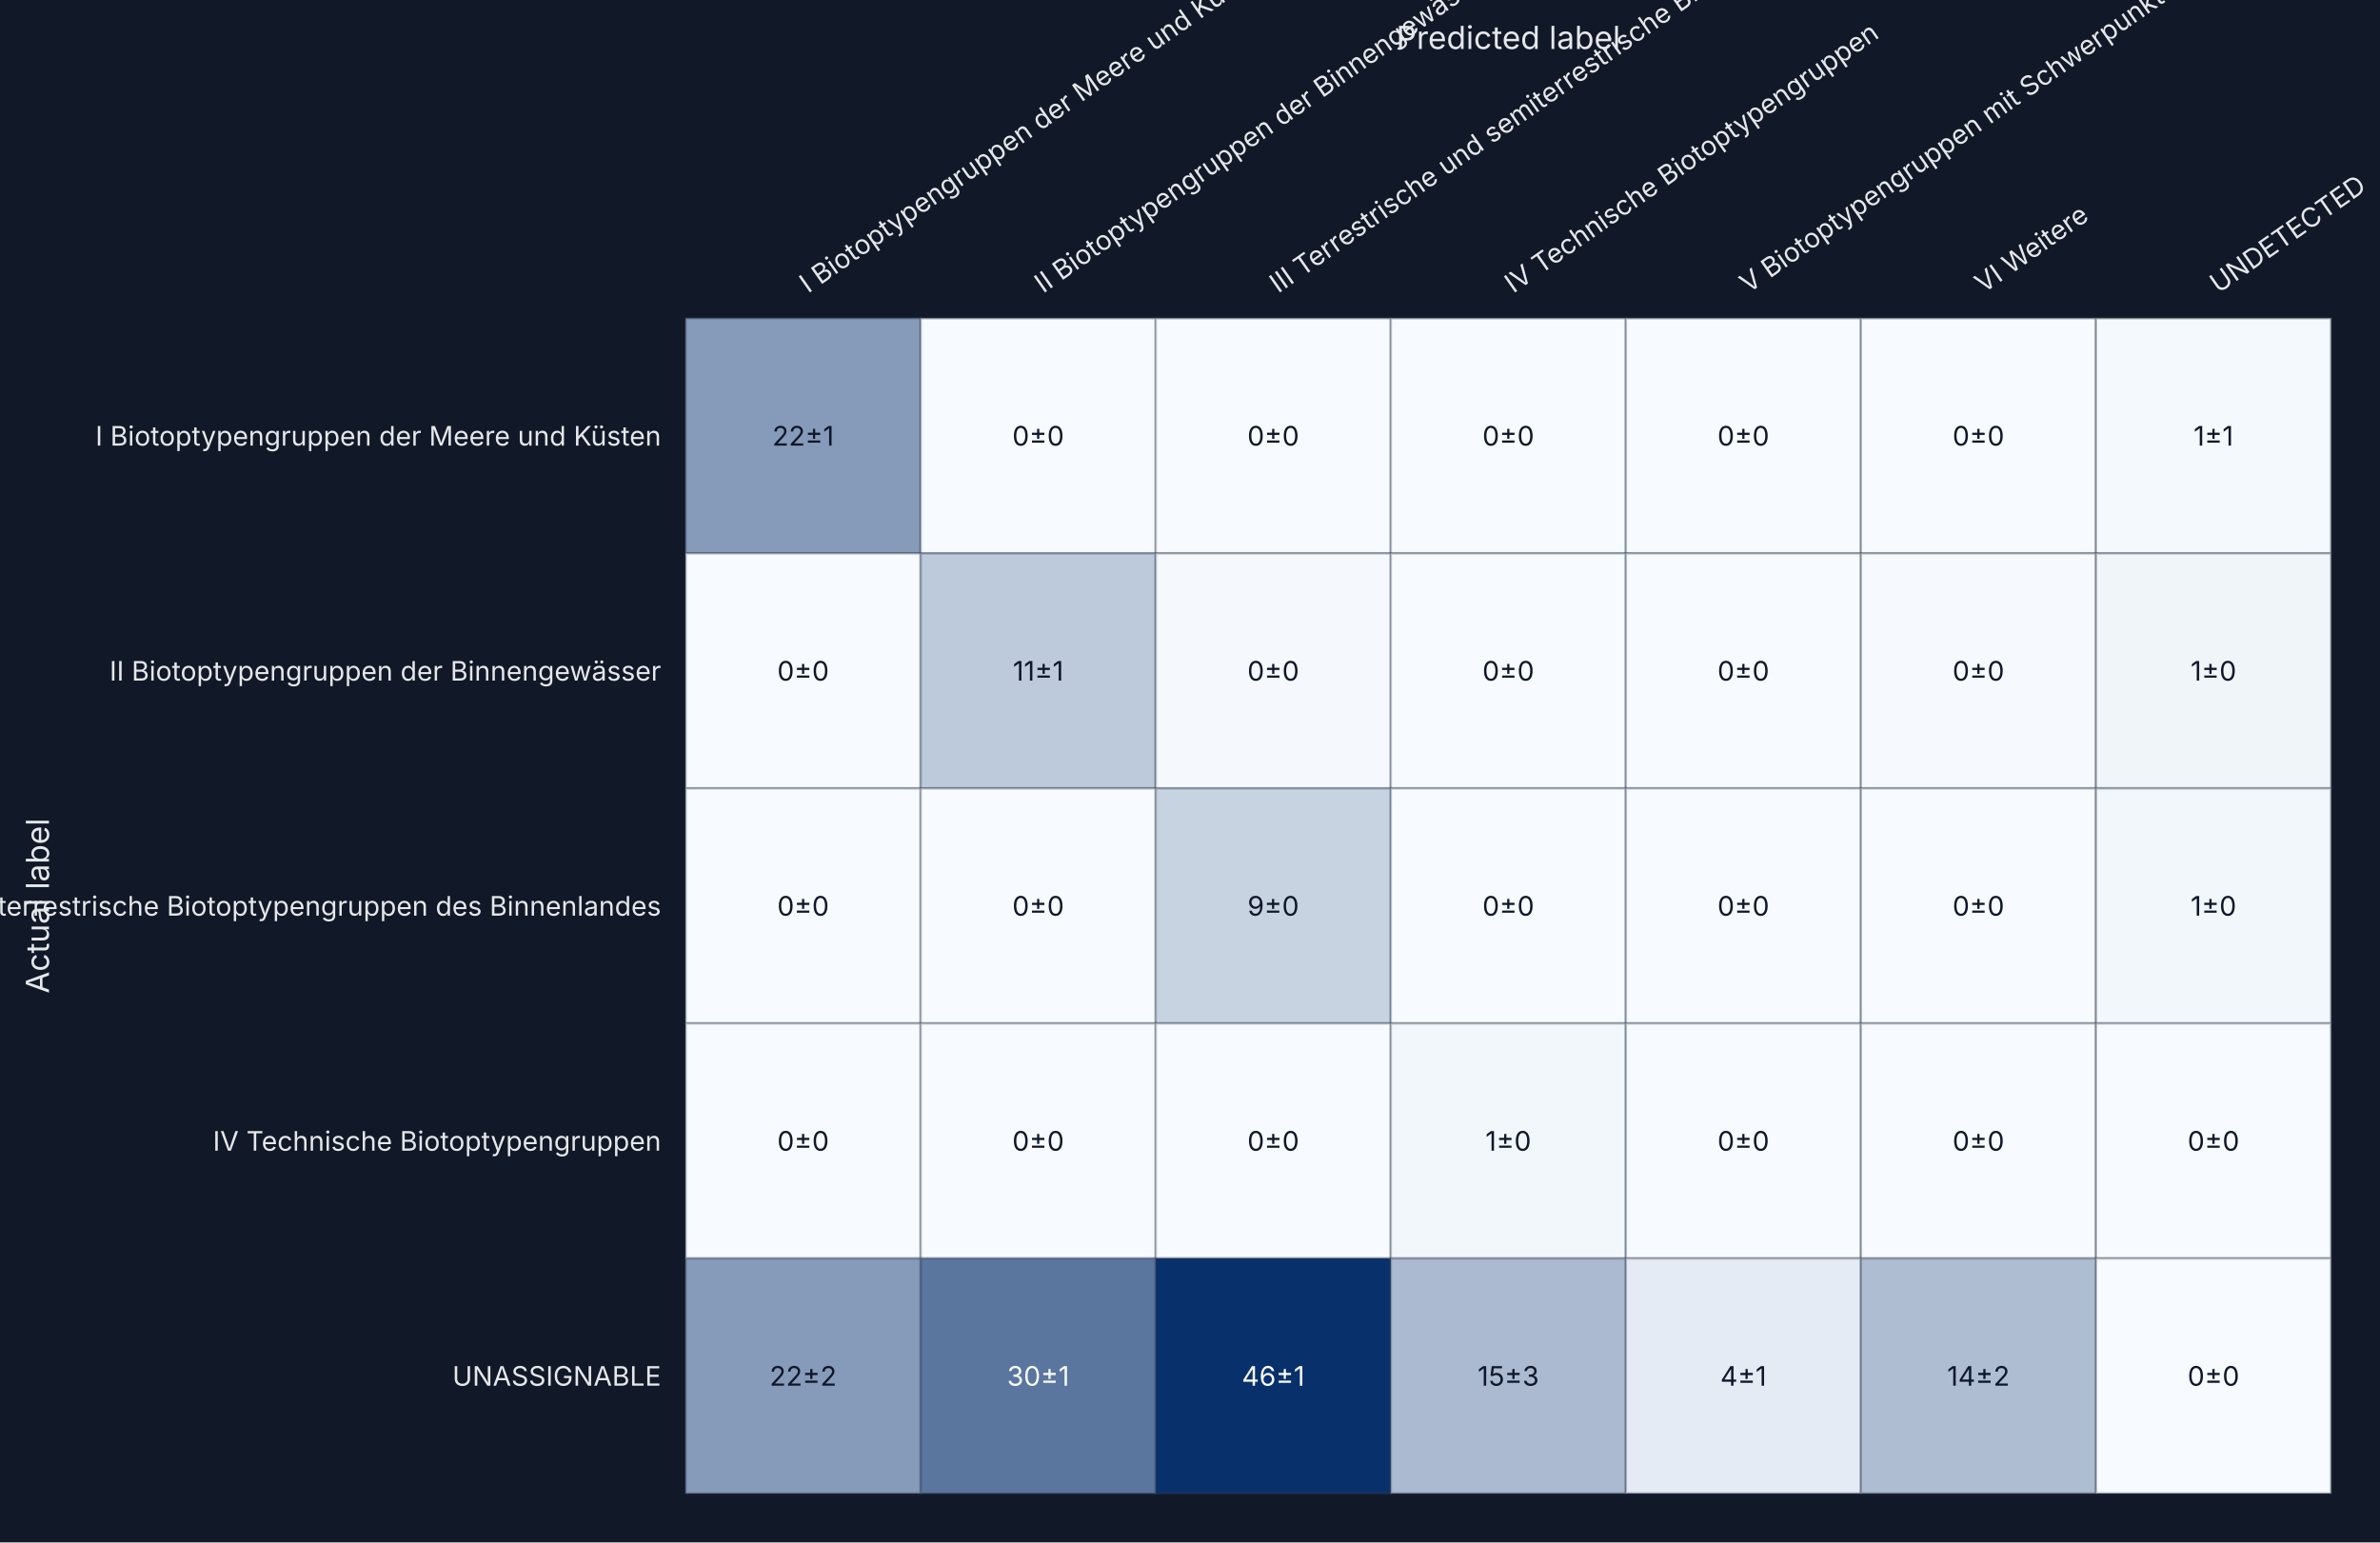
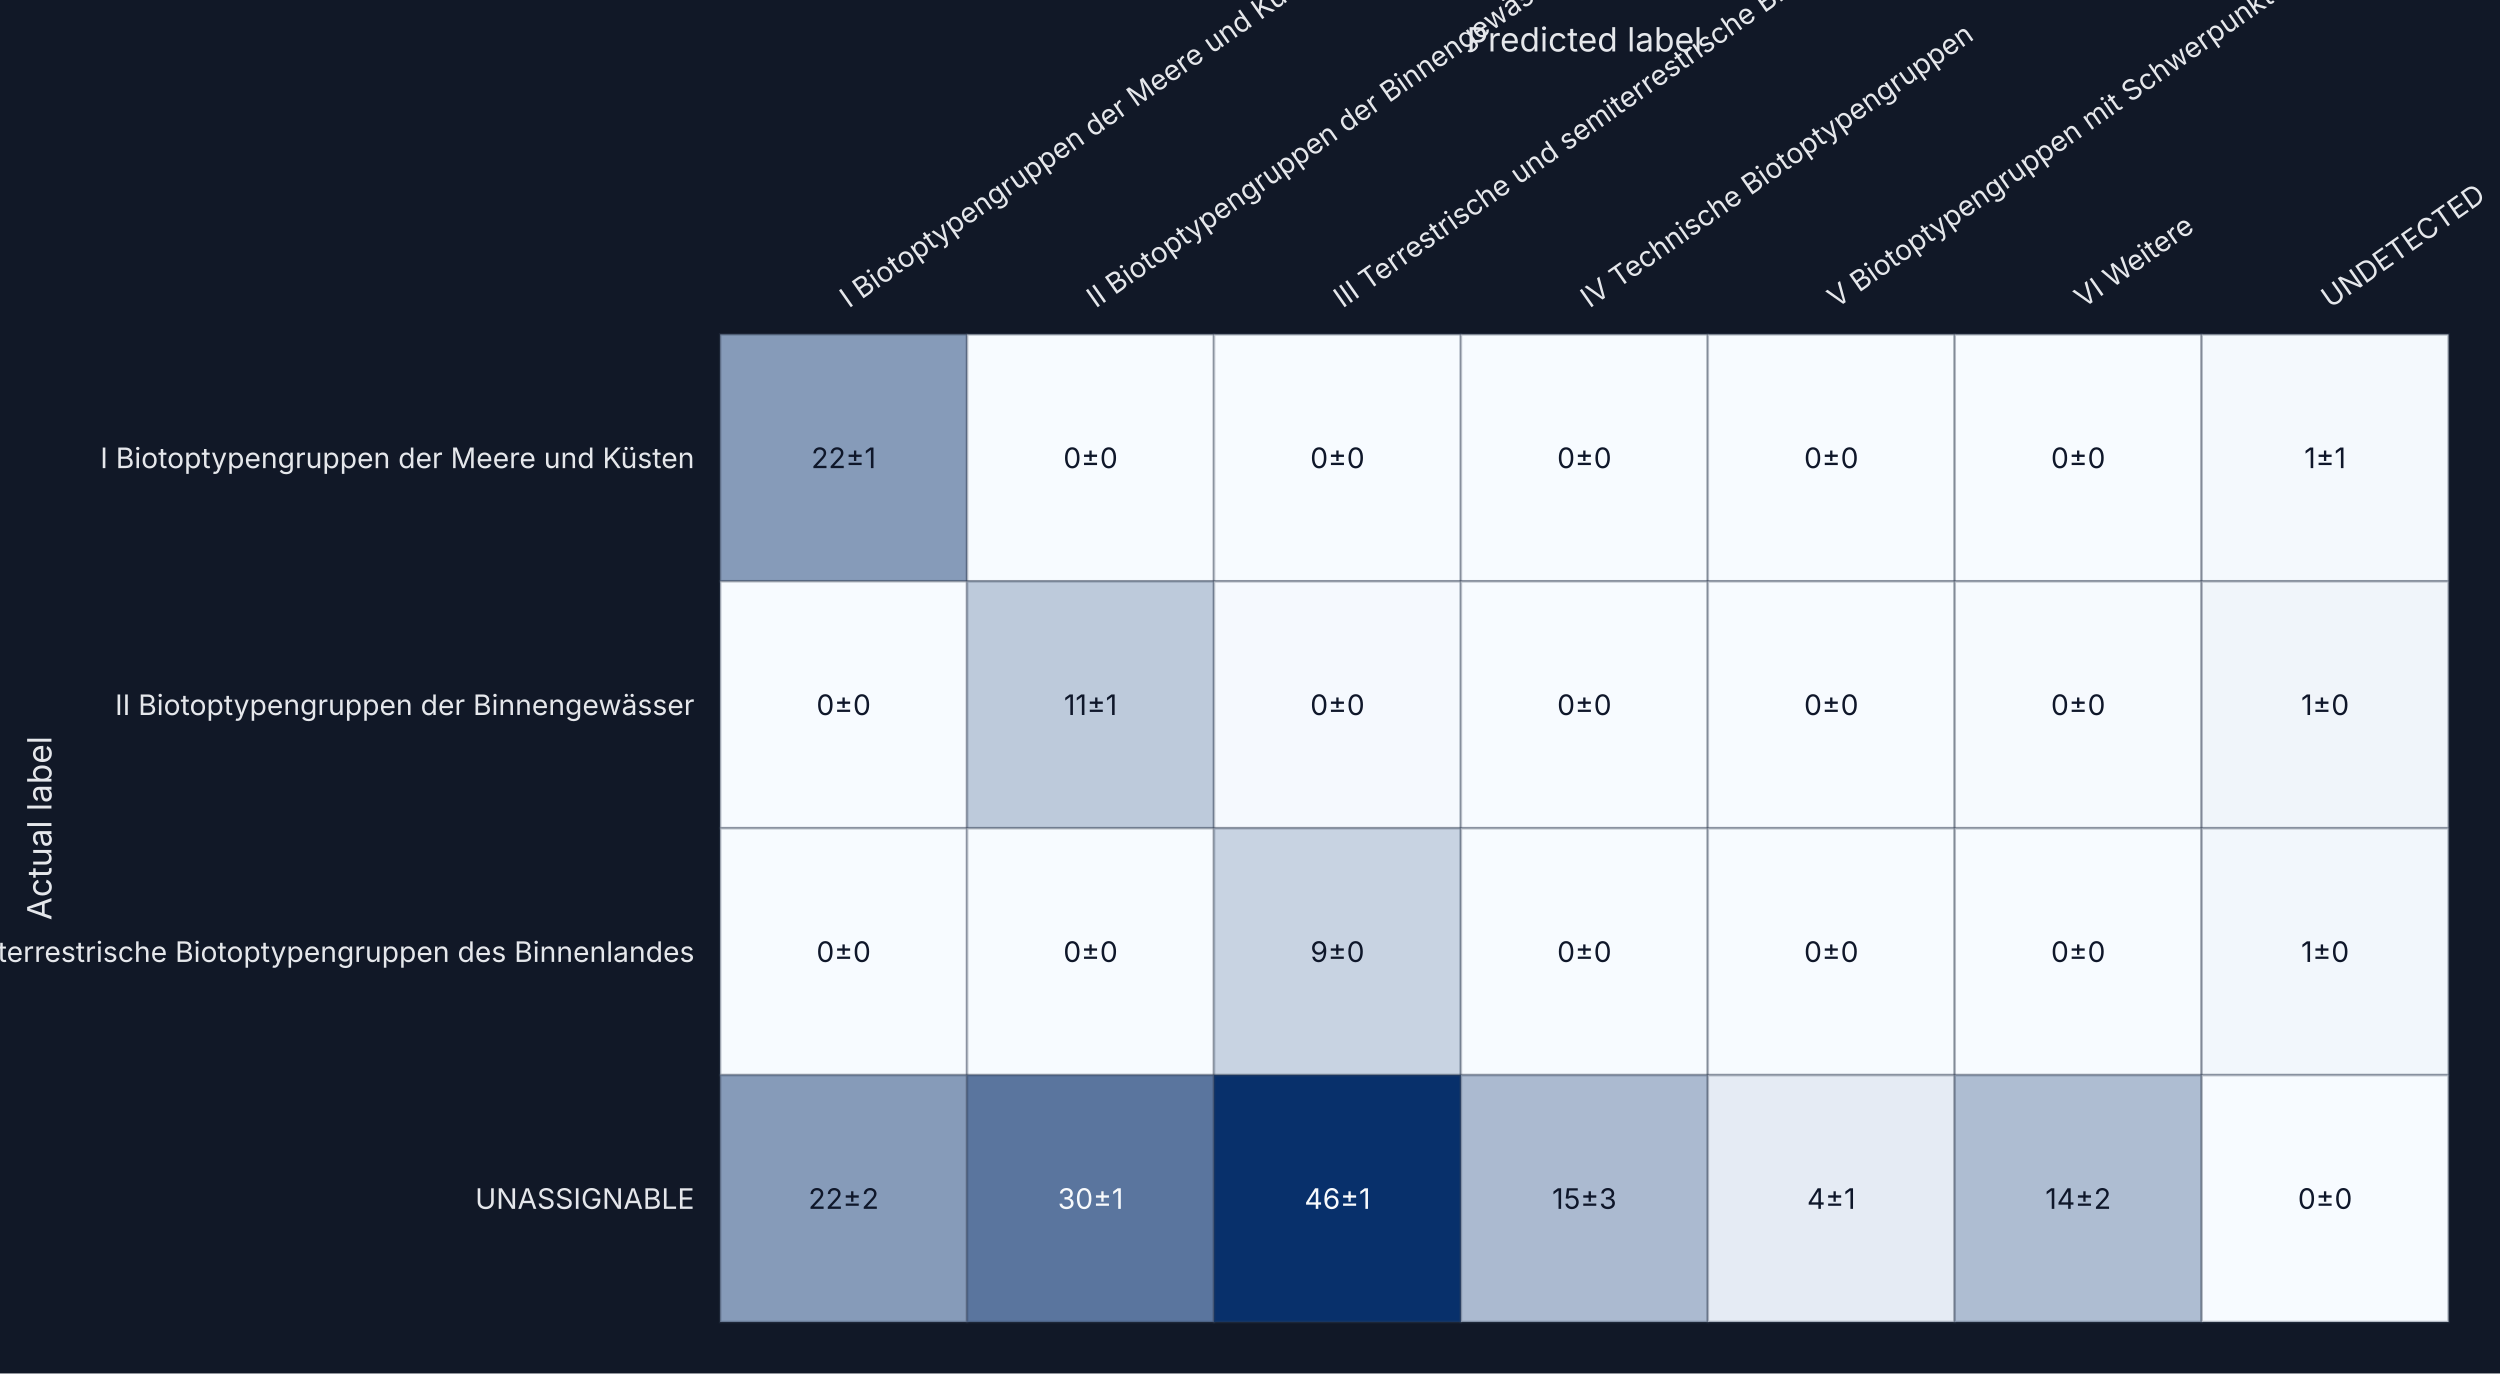
- <svg xmlns="http://www.w3.org/2000/svg" width="972" height="630" viewBox="0 0 972 630" style="color: rgb(229, 231, 235); font-family: Inter, Arial, sans-serif; background-color: rgba(0, 0, 0, 0);">
-   <rect x="0" y="0" width="972" height="630" fill="rgb(17, 24, 39)" />
+ <svg xmlns="http://www.w3.org/2000/svg" width="972" height="534" viewBox="0 0 972 534" style="color: rgb(229, 231, 235); font-family: Inter, Arial, sans-serif; background-color: rgba(0, 0, 0, 0);">
+   <rect x="0" y="0" width="972" height="534" fill="rgb(17, 24, 39)" />
  <text x="616" y="20" text-anchor="middle" fill="currentColor" font-size="13">Predicted label</text>
-   <text x="20" y="370" transform="rotate(-90 20 370)" text-anchor="middle" fill="currentColor" font-size="13">Actual label</text>
+   <text x="20" y="322" transform="rotate(-90 20 322)" text-anchor="middle" fill="currentColor" font-size="13">Actual label</text>
  <text x="270" y="182" text-anchor="end" fill="currentColor" font-size="11">I Biotoptypengruppen der Meere und Küsten</text>
  <text x="270" y="278" text-anchor="end" fill="currentColor" font-size="11">II Biotoptypengruppen der Binnengewässer</text>
  <text x="270" y="374" text-anchor="end" fill="currentColor" font-size="11">III Terrestrische und semiterrestrische Biotoptypengruppen des Binnenlandes</text>
-   <text x="270" y="470" text-anchor="end" fill="currentColor" font-size="11">IV Technische Biotoptypengruppen</text>
-   <text x="270" y="566" text-anchor="end" fill="currentColor" font-size="11">UNASSIGNABLE</text>
+   <text x="270" y="470" text-anchor="end" fill="currentColor" font-size="11">UNASSIGNABLE</text>
  <rect x="280" y="130" width="96" height="96" fill="rgb(134, 155, 185)" stroke="#33415555" stroke-width="1" style="cursor: crosshair;" />
  <text x="328" y="182" text-anchor="middle" fill="#0f172a" font-size="11">22±1</text>
  <rect x="376" y="130" width="96" height="96" fill="rgb(247, 251, 255)" stroke="#33415555" stroke-width="1" style="cursor: crosshair;" />
  <text x="424" y="182" text-anchor="middle" fill="#0f172a" font-size="11">0±0</text>
  <rect x="472" y="130" width="96" height="96" fill="rgb(247, 251, 255)" stroke="#33415555" stroke-width="1" style="cursor: crosshair;" />
  <text x="520" y="182" text-anchor="middle" fill="#0f172a" font-size="11">0±0</text>
  <rect x="568" y="130" width="96" height="96" fill="rgb(247, 251, 255)" stroke="#33415555" stroke-width="1" style="cursor: crosshair;" />
  <text x="616" y="182" text-anchor="middle" fill="#0f172a" font-size="11">0±0</text>
  <rect x="664" y="130" width="96" height="96" fill="rgb(247, 251, 255)" stroke="#33415555" stroke-width="1" style="cursor: crosshair;" />
  <text x="712" y="182" text-anchor="middle" fill="#0f172a" font-size="11">0±0</text>
  <rect x="760" y="130" width="96" height="96" fill="rgb(247, 251, 255)" stroke="#33415555" stroke-width="1" style="cursor: crosshair;" />
  <text x="808" y="182" text-anchor="middle" fill="#0f172a" font-size="11">0±0</text>
  <rect x="856" y="130" width="96" height="96" fill="rgb(244, 249, 253)" stroke="#33415555" stroke-width="1" style="cursor: crosshair;" />
  <text x="904" y="182" text-anchor="middle" fill="#0f172a" font-size="11">1±1</text>
  <rect x="280" y="226" width="96" height="96" fill="rgb(247, 251, 255)" stroke="#33415555" stroke-width="1" style="cursor: crosshair;" />
  <text x="328" y="278" text-anchor="middle" fill="#0f172a" font-size="11">0±0</text>
  <rect x="376" y="226" width="96" height="96" fill="rgb(189, 202, 219)" stroke="#33415555" stroke-width="1" style="cursor: crosshair;" />
  <text x="424" y="278" text-anchor="middle" fill="#0f172a" font-size="11">11±1</text>
  <rect x="472" y="226" width="96" height="96" fill="rgb(245, 249, 254)" stroke="#33415555" stroke-width="1" style="cursor: crosshair;" />
  <text x="520" y="278" text-anchor="middle" fill="#0f172a" font-size="11">0±0</text>
  <rect x="568" y="226" width="96" height="96" fill="rgb(247, 251, 255)" stroke="#33415555" stroke-width="1" style="cursor: crosshair;" />
  <text x="616" y="278" text-anchor="middle" fill="#0f172a" font-size="11">0±0</text>
  <rect x="664" y="226" width="96" height="96" fill="rgb(247, 251, 255)" stroke="#33415555" stroke-width="1" style="cursor: crosshair;" />
  <text x="712" y="278" text-anchor="middle" fill="#0f172a" font-size="11">0±0</text>
  <rect x="760" y="226" width="96" height="96" fill="rgb(246, 250, 254)" stroke="#33415555" stroke-width="1" style="cursor: crosshair;" />
  <text x="808" y="278" text-anchor="middle" fill="#0f172a" font-size="11">0±0</text>
  <rect x="856" y="226" width="96" height="96" fill="rgb(240, 245, 250)" stroke="#33415555" stroke-width="1" style="cursor: crosshair;" />
  <text x="904" y="278" text-anchor="middle" fill="#0f172a" font-size="11">1±0</text>
  <rect x="280" y="322" width="96" height="96" fill="rgb(247, 251, 255)" stroke="#33415555" stroke-width="1" style="cursor: crosshair;" />
  <text x="328" y="374" text-anchor="middle" fill="#0f172a" font-size="11">0±0</text>
  <rect x="376" y="322" width="96" height="96" fill="rgb(247, 251, 255)" stroke="#33415555" stroke-width="1" style="cursor: crosshair;" />
  <text x="424" y="374" text-anchor="middle" fill="#0f172a" font-size="11">0±0</text>
  <rect x="472" y="322" width="96" height="96" fill="rgb(200, 211, 226)" stroke="#33415555" stroke-width="1" style="cursor: crosshair;" />
  <text x="520" y="374" text-anchor="middle" fill="#0f172a" font-size="11">9±0</text>
  <rect x="568" y="322" width="96" height="96" fill="rgb(247, 251, 255)" stroke="#33415555" stroke-width="1" style="cursor: crosshair;" />
  <text x="616" y="374" text-anchor="middle" fill="#0f172a" font-size="11">0±0</text>
  <rect x="664" y="322" width="96" height="96" fill="rgb(247, 251, 255)" stroke="#33415555" stroke-width="1" style="cursor: crosshair;" />
  <text x="712" y="374" text-anchor="middle" fill="#0f172a" font-size="11">0±0</text>
  <rect x="760" y="322" width="96" height="96" fill="rgb(247, 251, 255)" stroke="#33415555" stroke-width="1" style="cursor: crosshair;" />
  <text x="808" y="374" text-anchor="middle" fill="#0f172a" font-size="11">0±0</text>
  <rect x="856" y="322" width="96" height="96" fill="rgb(242, 247, 252)" stroke="#33415555" stroke-width="1" style="cursor: crosshair;" />
  <text x="904" y="374" text-anchor="middle" fill="#0f172a" font-size="11">1±0</text>
-   <rect x="280" y="418" width="96" height="96" fill="rgb(247, 251, 255)" stroke="#33415555" stroke-width="1" style="cursor: crosshair;" />
-   <text x="328" y="470" text-anchor="middle" fill="#0f172a" font-size="11">0±0</text>
-   <rect x="376" y="418" width="96" height="96" fill="rgb(247, 251, 255)" stroke="#33415555" stroke-width="1" style="cursor: crosshair;" />
-   <text x="424" y="470" text-anchor="middle" fill="#0f172a" font-size="11">0±0</text>
-   <rect x="472" y="418" width="96" height="96" fill="rgb(247, 251, 255)" stroke="#33415555" stroke-width="1" style="cursor: crosshair;" />
-   <text x="520" y="470" text-anchor="middle" fill="#0f172a" font-size="11">0±0</text>
-   <rect x="568" y="418" width="96" height="96" fill="rgb(242, 247, 252)" stroke="#33415555" stroke-width="1" style="cursor: crosshair;" />
-   <text x="616" y="470" text-anchor="middle" fill="#0f172a" font-size="11">1±0</text>
-   <rect x="664" y="418" width="96" height="96" fill="rgb(247, 251, 255)" stroke="#33415555" stroke-width="1" style="cursor: crosshair;" />
-   <text x="712" y="470" text-anchor="middle" fill="#0f172a" font-size="11">0±0</text>
-   <rect x="760" y="418" width="96" height="96" fill="rgb(247, 251, 255)" stroke="#33415555" stroke-width="1" style="cursor: crosshair;" />
-   <text x="808" y="470" text-anchor="middle" fill="#0f172a" font-size="11">0±0</text>
+   <rect x="280" y="418" width="96" height="96" fill="rgb(134, 155, 185)" stroke="#33415555" stroke-width="1" style="cursor: crosshair;" />
+   <text x="328" y="470" text-anchor="middle" fill="#0f172a" font-size="11">22±2</text>
+   <rect x="376" y="418" width="96" height="96" fill="rgb(90, 117, 158)" stroke="#33415555" stroke-width="1" style="cursor: crosshair;" />
+   <text x="424" y="470" text-anchor="middle" fill="#f8fafc" font-size="11">30±1</text>
+   <rect x="472" y="418" width="96" height="96" fill="rgb(8, 48, 107)" stroke="#33415555" stroke-width="1" style="cursor: crosshair;" />
+   <text x="520" y="470" text-anchor="middle" fill="#f8fafc" font-size="11">46±1</text>
+   <rect x="568" y="418" width="96" height="96" fill="rgb(171, 186, 208)" stroke="#33415555" stroke-width="1" style="cursor: crosshair;" />
+   <text x="616" y="470" text-anchor="middle" fill="#0f172a" font-size="11">15±3</text>
+   <rect x="664" y="418" width="96" height="96" fill="rgb(229, 235, 244)" stroke="#33415555" stroke-width="1" style="cursor: crosshair;" />
+   <text x="712" y="470" text-anchor="middle" fill="#0f172a" font-size="11">4±1</text>
+   <rect x="760" y="418" width="96" height="96" fill="rgb(174, 189, 210)" stroke="#33415555" stroke-width="1" style="cursor: crosshair;" />
+   <text x="808" y="470" text-anchor="middle" fill="#0f172a" font-size="11">14±2</text>
  <rect x="856" y="418" width="96" height="96" fill="rgb(247, 251, 255)" stroke="#33415555" stroke-width="1" style="cursor: crosshair;" />
  <text x="904" y="470" text-anchor="middle" fill="#0f172a" font-size="11">0±0</text>
-   <rect x="280" y="514" width="96" height="96" fill="rgb(134, 155, 185)" stroke="#33415555" stroke-width="1" style="cursor: crosshair;" />
-   <text x="328" y="566" text-anchor="middle" fill="#0f172a" font-size="11">22±2</text>
-   <rect x="376" y="514" width="96" height="96" fill="rgb(90, 117, 158)" stroke="#33415555" stroke-width="1" style="cursor: crosshair;" />
-   <text x="424" y="566" text-anchor="middle" fill="#f8fafc" font-size="11">30±1</text>
-   <rect x="472" y="514" width="96" height="96" fill="rgb(8, 48, 107)" stroke="#33415555" stroke-width="1" style="cursor: crosshair;" />
-   <text x="520" y="566" text-anchor="middle" fill="#f8fafc" font-size="11">46±1</text>
-   <rect x="568" y="514" width="96" height="96" fill="rgb(171, 186, 208)" stroke="#33415555" stroke-width="1" style="cursor: crosshair;" />
-   <text x="616" y="566" text-anchor="middle" fill="#0f172a" font-size="11">15±3</text>
-   <rect x="664" y="514" width="96" height="96" fill="rgb(229, 235, 244)" stroke="#33415555" stroke-width="1" style="cursor: crosshair;" />
-   <text x="712" y="566" text-anchor="middle" fill="#0f172a" font-size="11">4±1</text>
-   <rect x="760" y="514" width="96" height="96" fill="rgb(174, 189, 210)" stroke="#33415555" stroke-width="1" style="cursor: crosshair;" />
-   <text x="808" y="566" text-anchor="middle" fill="#0f172a" font-size="11">14±2</text>
-   <rect x="856" y="514" width="96" height="96" fill="rgb(247, 251, 255)" stroke="#33415555" stroke-width="1" style="cursor: crosshair;" />
-   <text x="904" y="566" text-anchor="middle" fill="#0f172a" font-size="11">0±0</text>
  <text x="330" y="120" transform="rotate(-35 330 120)" text-anchor="start" fill="currentColor" font-size="11">I Biotoptypengruppen der Meere und Küsten</text>
  <text x="426" y="120" transform="rotate(-35 426 120)" text-anchor="start" fill="currentColor" font-size="11">II Biotoptypengruppen der Binnengewässer</text>
  <text x="522" y="120" transform="rotate(-35 522 120)" text-anchor="start" fill="currentColor" font-size="11">III Terrestrische und semiterrestrische Biotoptypengruppen des Binnenlandes</text>
  <text x="618" y="120" transform="rotate(-35 618 120)" text-anchor="start" fill="currentColor" font-size="11">IV Technische Biotoptypengruppen</text>
  <text x="714" y="120" transform="rotate(-35 714 120)" text-anchor="start" fill="currentColor" font-size="11">V Biotoptypengruppen mit Schwerpunkt in den Alpen</text>
  <text x="810" y="120" transform="rotate(-35 810 120)" text-anchor="start" fill="currentColor" font-size="11">VI Weitere</text>
  <text x="906" y="120" transform="rotate(-35 906 120)" text-anchor="start" fill="currentColor" font-size="11">UNDETECTED</text>
</svg>
